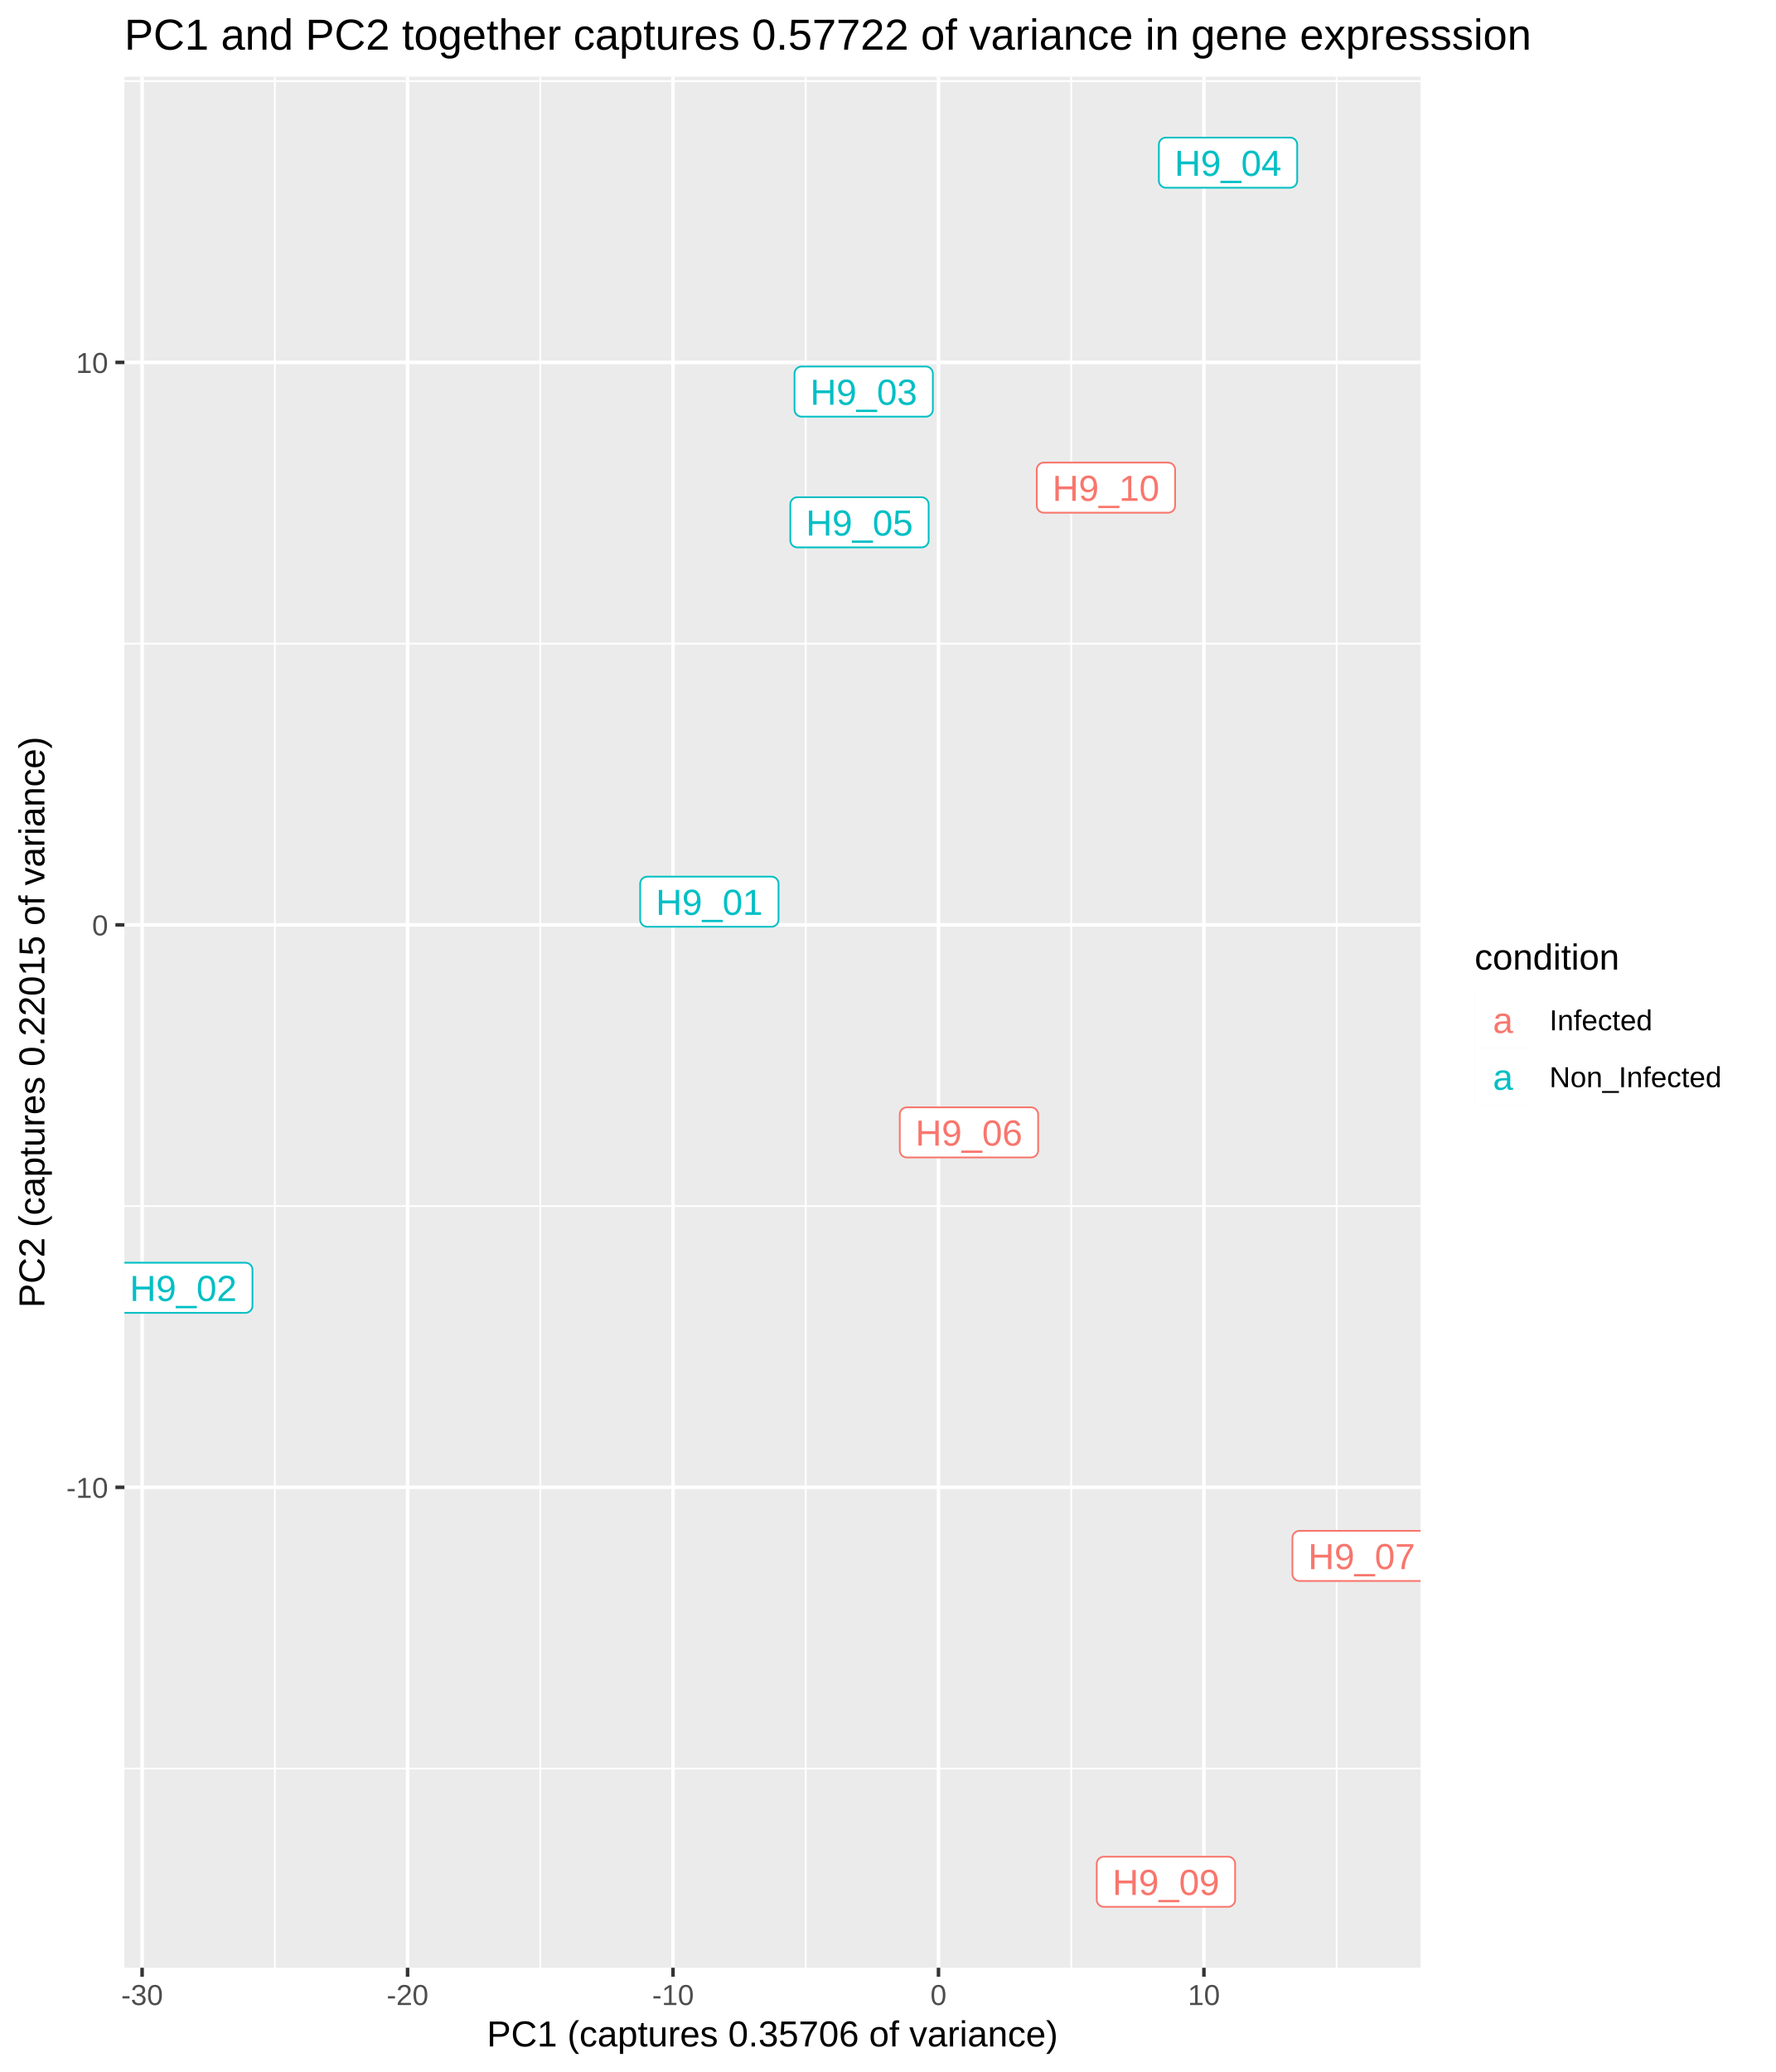
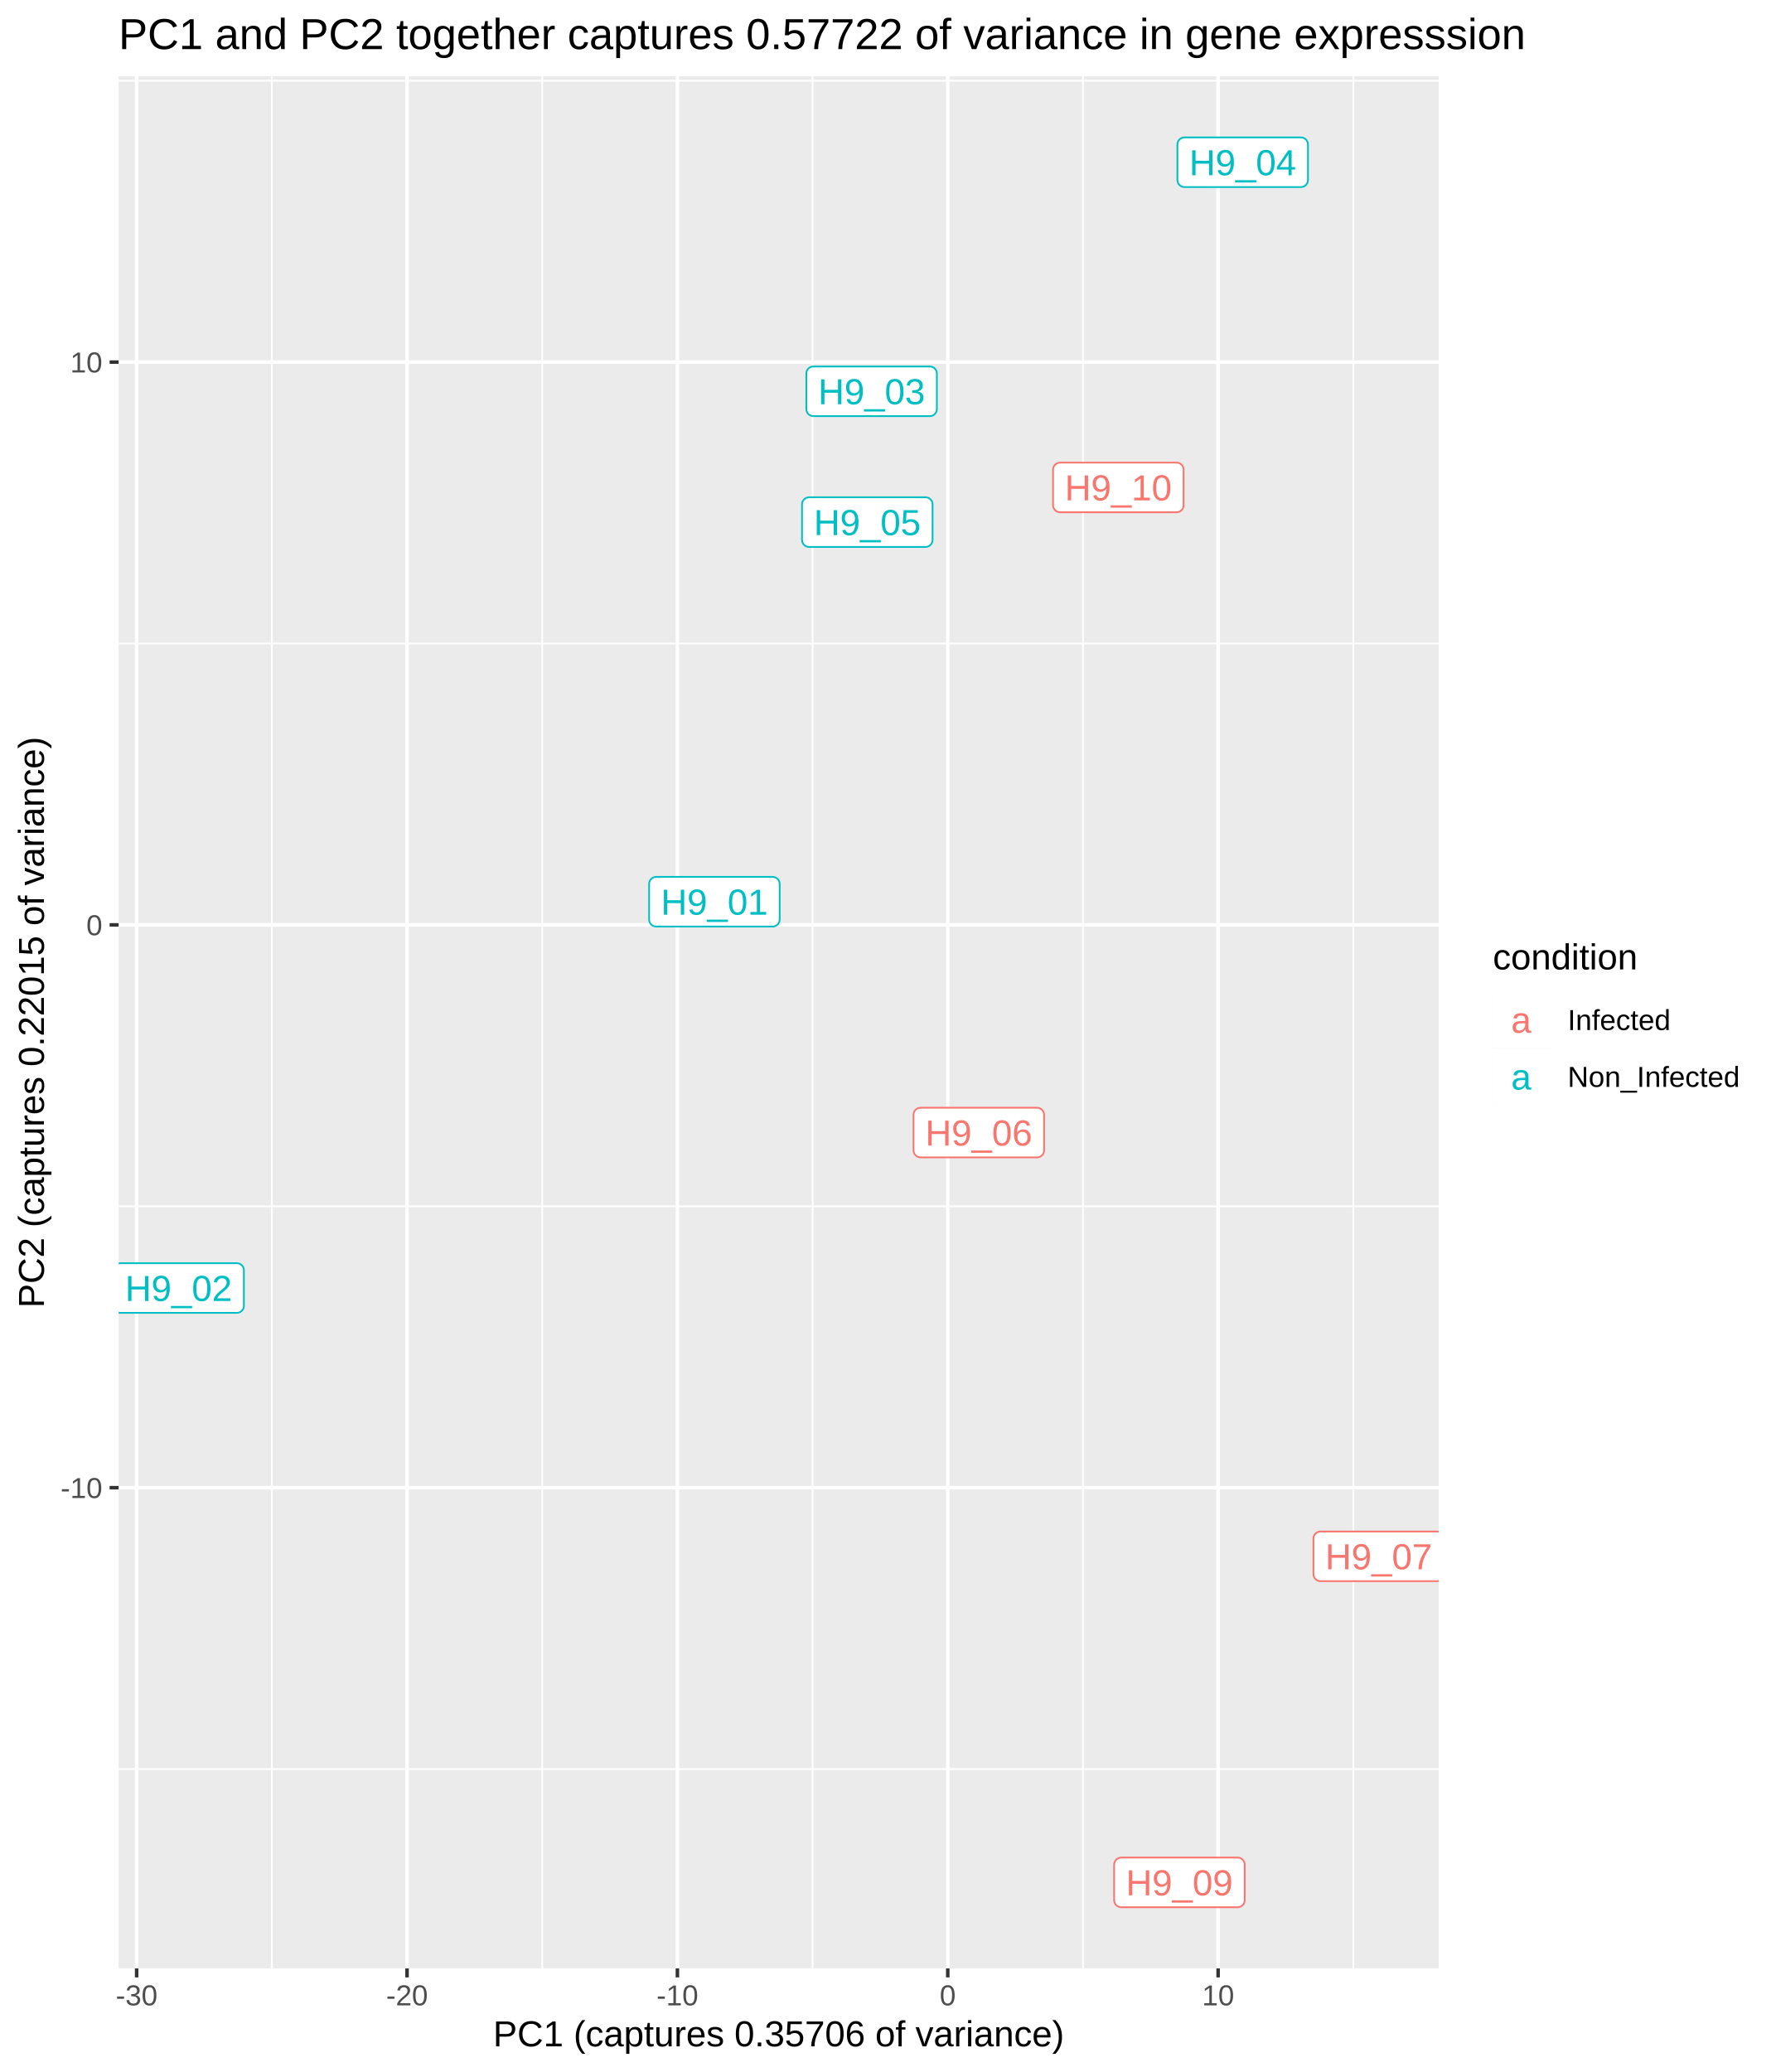
<svg xmlns="http://www.w3.org/2000/svg" class="svglite" width="540.00pt" height="630.00pt" viewBox="0 0 540.00 630.00">
  <defs>
    <style type="text/css">
    .svglite line, .svglite polyline, .svglite polygon, .svglite path, .svglite rect, .svglite circle {
      fill: none;
      stroke: #000000;
      stroke-linecap: round;
      stroke-linejoin: round;
      stroke-miterlimit: 10.00;
    }
    .svglite text {
      white-space: pre;
    }
  </style>
  </defs>
  <rect width="100%" height="100%" style="stroke: none; fill: #FFFFFF;" />
  <defs>
    <clipPath id="cpMC4wMHw1NDAuMDB8MC4wMHw2MzAuMDA=">
      <rect x="0.00" y="0.00" width="540.00" height="630.00" />
    </clipPath>
  </defs>
  <g clip-path="url(#cpMC4wMHw1NDAuMDB8MC4wMHw2MzAuMDA=)">
-     <rect x="0.00" y="0.00" width="540.00" height="630.00" style="stroke-width: 1.07; stroke: #FFFFFF; fill: #FFFFFF;" />
+     <rect x="0" y="0.00" width="540.00" height="630.00" style="stroke-width: 1.07; stroke: #FFFFFF; fill: #FFFFFF;" />
  </g>
  <defs>
-     <clipPath id="cpMzcuODN8NDMxLjk0fDIzLjMyfDU5OC4yOQ==">
-       <rect x="37.83" y="23.32" width="394.12" height="574.97" />
+     <clipPath id="cpMzYuMDd8NDM3LjQ4fDIzLjE4fDU5OC41MA==">
+       <rect x="36.07" y="23.18" width="401.41" height="575.33" />
    </clipPath>
  </defs>
-   <g clip-path="url(#cpMzcuODN8NDMxLjk0fDIzLjMyfDU5OC4yOQ==)">
-     <rect x="37.83" y="23.32" width="394.12" height="574.97" style="stroke-width: 1.07; stroke: none; fill: #EBEBEB;" />
-     <polyline points="37.83,537.73 431.94,537.73 " style="stroke-width: 0.53; stroke: #FFFFFF; stroke-linecap: butt;" />
-     <polyline points="37.83,366.72 431.94,366.72 " style="stroke-width: 0.53; stroke: #FFFFFF; stroke-linecap: butt;" />
-     <polyline points="37.83,195.70 431.94,195.70 " style="stroke-width: 0.53; stroke: #FFFFFF; stroke-linecap: butt;" />
-     <polyline points="37.83,24.68 431.94,24.68 " style="stroke-width: 0.53; stroke: #FFFFFF; stroke-linecap: butt;" />
-     <polyline points="83.57,598.29 83.57,23.32 " style="stroke-width: 0.53; stroke: #FFFFFF; stroke-linecap: butt;" />
-     <polyline points="164.29,598.29 164.29,23.32 " style="stroke-width: 0.53; stroke: #FFFFFF; stroke-linecap: butt;" />
-     <polyline points="245.01,598.29 245.01,23.32 " style="stroke-width: 0.53; stroke: #FFFFFF; stroke-linecap: butt;" />
-     <polyline points="325.72,598.29 325.72,23.32 " style="stroke-width: 0.53; stroke: #FFFFFF; stroke-linecap: butt;" />
-     <polyline points="406.44,598.29 406.44,23.32 " style="stroke-width: 0.53; stroke: #FFFFFF; stroke-linecap: butt;" />
-     <polyline points="37.83,452.22 431.94,452.22 " style="stroke-width: 1.07; stroke: #FFFFFF; stroke-linecap: butt;" />
-     <polyline points="37.83,281.21 431.94,281.21 " style="stroke-width: 1.07; stroke: #FFFFFF; stroke-linecap: butt;" />
-     <polyline points="37.83,110.19 431.94,110.19 " style="stroke-width: 1.07; stroke: #FFFFFF; stroke-linecap: butt;" />
-     <polyline points="43.21,598.29 43.21,23.32 " style="stroke-width: 1.07; stroke: #FFFFFF; stroke-linecap: butt;" />
-     <polyline points="123.93,598.29 123.93,23.32 " style="stroke-width: 1.07; stroke: #FFFFFF; stroke-linecap: butt;" />
-     <polyline points="204.65,598.29 204.65,23.32 " style="stroke-width: 1.07; stroke: #FFFFFF; stroke-linecap: butt;" />
-     <polyline points="285.37,598.29 285.37,23.32 " style="stroke-width: 1.07; stroke: #FFFFFF; stroke-linecap: butt;" />
-     <polyline points="366.08,598.29 366.08,23.32 " style="stroke-width: 1.07; stroke: #FFFFFF; stroke-linecap: butt;" />
-     <polygon points="196.82,281.78 234.57,281.78 234.48,281.78 234.83,281.77 235.17,281.70 235.49,281.58 235.79,281.40 236.06,281.18 236.29,280.92 236.48,280.63 236.62,280.31 236.70,279.97 236.73,279.62 236.73,279.62 236.73,268.70 236.73,268.70 236.70,268.36 236.62,268.02 236.48,267.70 236.29,267.40 236.06,267.14 235.79,266.92 235.49,266.75 235.17,266.63 234.83,266.56 234.57,266.54 196.82,266.54 197.08,266.56 196.73,266.54 196.39,266.59 196.05,266.68 195.74,266.83 195.45,267.03 195.20,267.27 194.99,267.55 194.83,267.86 194.72,268.19 194.66,268.53 194.66,268.70 194.66,279.62 194.66,279.45 194.66,279.80 194.72,280.14 194.83,280.47 194.99,280.78 195.20,281.06 195.45,281.30 195.74,281.50 196.05,281.64 196.39,281.74 196.73,281.78 " style="stroke-width: 0.53; stroke: #00BFC4; fill: #FFFFFF;" />
-     <text x="215.69" y="278.18" text-anchor="middle" style="font-size: 11.04px;fill: #00BFC4; font-family: &quot;Liberation Sans&quot;;" textLength="34.87px" lengthAdjust="spacingAndGlyphs">H9_01</text>
-     <polygon points="36.86,399.17 74.61,399.17 74.53,399.17 74.87,399.16 75.22,399.09 75.54,398.96 75.84,398.79 76.11,398.57 76.34,398.31 76.53,398.02 76.66,397.70 76.75,397.36 76.77,397.01 76.77,397.01 76.77,386.09 76.77,386.09 76.75,385.74 76.66,385.41 76.53,385.09 76.34,384.79 76.11,384.53 75.84,384.31 75.54,384.14 75.22,384.02 74.87,383.95 74.61,383.93 36.86,383.93 37.12,383.95 36.78,383.93 36.43,383.97 36.10,384.07 35.78,384.22 35.50,384.42 35.25,384.66 35.04,384.94 34.88,385.24 34.77,385.57 34.71,385.92 34.70,386.09 34.70,397.01 34.71,396.84 34.71,397.19 34.77,397.53 34.88,397.86 35.04,398.17 35.25,398.45 35.50,398.69 35.78,398.88 36.10,399.03 36.43,399.13 36.78,399.17 " style="stroke-width: 0.53; stroke: #00BFC4; fill: #FFFFFF;" />
-     <text x="55.74" y="395.57" text-anchor="middle" style="font-size: 11.04px;fill: #00BFC4; font-family: &quot;Liberation Sans&quot;;" textLength="34.87px" lengthAdjust="spacingAndGlyphs">H9_02</text>
-     <polygon points="243.75,126.68 281.50,126.68 281.41,126.68 281.76,126.67 282.10,126.60 282.43,126.47 282.73,126.30 283.00,126.08 283.23,125.82 283.41,125.53 283.55,125.21 283.63,124.87 283.66,124.52 283.66,124.52 283.66,113.60 283.66,113.60 283.63,113.25 283.55,112.92 283.41,112.60 283.23,112.30 283.00,112.04 282.73,111.82 282.43,111.65 282.10,111.52 281.76,111.46 281.50,111.44 243.75,111.44 244.01,111.46 243.66,111.44 243.32,111.48 242.99,111.58 242.67,111.73 242.38,111.93 242.13,112.17 241.93,112.44 241.76,112.75 241.65,113.08 241.60,113.43 241.59,113.60 241.59,124.52 241.60,124.35 241.60,124.70 241.65,125.04 241.76,125.37 241.93,125.68 242.13,125.95 242.38,126.19 242.67,126.39 242.99,126.54 243.32,126.64 243.66,126.68 " style="stroke-width: 0.53; stroke: #00BFC4; fill: #FFFFFF;" />
-     <text x="262.63" y="123.08" text-anchor="middle" style="font-size: 11.04px;fill: #00BFC4; font-family: &quot;Liberation Sans&quot;;" textLength="34.87px" lengthAdjust="spacingAndGlyphs">H9_03</text>
-     <polygon points="354.54,57.08 392.29,57.08 392.20,57.08 392.55,57.06 392.89,56.99 393.22,56.87 393.52,56.70 393.79,56.48 394.02,56.22 394.20,55.92 394.34,55.60 394.42,55.26 394.45,54.92 394.45,54.92 394.45,44.00 394.45,44.00 394.42,43.65 394.34,43.31 394.20,42.99 394.02,42.70 393.79,42.44 393.52,42.22 393.22,42.04 392.89,41.92 392.55,41.85 392.29,41.84 354.54,41.84 354.80,41.85 354.45,41.84 354.11,41.88 353.77,41.98 353.46,42.12 353.17,42.32 352.92,42.56 352.71,42.84 352.55,43.15 352.44,43.48 352.39,43.82 352.38,44.00 352.38,54.92 352.39,54.74 352.39,55.09 352.44,55.43 352.55,55.76 352.71,56.07 352.92,56.35 353.17,56.59 353.46,56.79 353.77,56.94 354.11,57.03 354.45,57.08 " style="stroke-width: 0.53; stroke: #00BFC4; fill: #FFFFFF;" />
-     <text x="373.41" y="53.48" text-anchor="middle" style="font-size: 11.04px;fill: #00BFC4; font-family: &quot;Liberation Sans&quot;;" textLength="34.87px" lengthAdjust="spacingAndGlyphs">H9_04</text>
-     <polygon points="242.47,166.44 280.22,166.44 280.13,166.43 280.48,166.42 280.82,166.35 281.14,166.23 281.44,166.05 281.71,165.83 281.94,165.57 282.13,165.28 282.27,164.96 282.35,164.62 282.38,164.28 282.38,164.28 282.38,153.35 282.38,153.35 282.35,153.01 282.27,152.67 282.13,152.35 281.94,152.06 281.71,151.80 281.44,151.58 281.14,151.40 280.82,151.28 280.48,151.21 280.22,151.19 242.47,151.19 242.73,151.21 242.38,151.19 242.04,151.24 241.70,151.33 241.39,151.48 241.10,151.68 240.85,151.92 240.64,152.20 240.48,152.51 240.37,152.84 240.32,153.18 240.31,153.35 240.31,164.28 240.32,164.10 240.32,164.45 240.37,164.79 240.48,165.12 240.64,165.43 240.85,165.71 241.10,165.95 241.39,166.15 241.70,166.30 242.04,166.39 242.38,166.43 " style="stroke-width: 0.53; stroke: #00BFC4; fill: #FFFFFF;" />
-     <text x="261.34" y="162.84" text-anchor="middle" style="font-size: 11.04px;fill: #00BFC4; font-family: &quot;Liberation Sans&quot;;" textLength="34.87px" lengthAdjust="spacingAndGlyphs">H9_05</text>
-     <polygon points="275.76,351.93 313.51,351.93 313.42,351.93 313.77,351.92 314.11,351.85 314.43,351.72 314.73,351.55 315.00,351.33 315.23,351.07 315.42,350.77 315.56,350.46 315.64,350.12 315.67,349.77 315.67,349.77 315.67,338.85 315.67,338.85 315.64,338.50 315.56,338.16 315.42,337.84 315.23,337.55 315.00,337.29 314.73,337.07 314.43,336.90 314.11,336.77 313.77,336.70 313.51,336.69 275.76,336.69 276.02,336.70 275.67,336.69 275.33,336.73 274.99,336.83 274.68,336.98 274.39,337.18 274.14,337.42 273.93,337.69 273.77,338.00 273.66,338.33 273.61,338.67 273.60,338.85 273.60,349.77 273.61,349.60 273.61,349.94 273.66,350.29 273.77,350.62 273.93,350.93 274.14,351.20 274.39,351.44 274.68,351.64 274.99,351.79 275.33,351.89 275.67,351.93 " style="stroke-width: 0.53; stroke: #F8766D; fill: #FFFFFF;" />
-     <text x="294.63" y="348.33" text-anchor="middle" style="font-size: 11.04px;fill: #F8766D; font-family: &quot;Liberation Sans&quot;;" textLength="34.87px" lengthAdjust="spacingAndGlyphs">H9_06</text>
-     <polygon points="395.15,480.70 432.90,480.70 432.81,480.70 433.16,480.68 433.50,480.61 433.83,480.49 434.13,480.32 434.40,480.10 434.63,479.84 434.81,479.54 434.95,479.22 435.03,478.88 435.06,478.54 435.06,478.54 435.06,467.62 435.06,467.62 435.03,467.27 434.95,466.93 434.81,466.61 434.63,466.32 434.40,466.06 434.13,465.84 433.83,465.66 433.50,465.54 433.16,465.47 432.90,465.46 395.15,465.46 395.41,465.47 395.06,465.46 394.72,465.50 394.39,465.60 394.07,465.75 393.79,465.94 393.53,466.18 393.33,466.46 393.16,466.77 393.05,467.10 393.00,467.44 392.99,467.62 392.99,478.54 393.00,478.36 393.00,478.71 393.05,479.06 393.16,479.38 393.33,479.69 393.53,479.97 393.79,480.21 394.07,480.41 394.39,480.56 394.72,480.65 395.06,480.70 " style="stroke-width: 0.53; stroke: #F8766D; fill: #FFFFFF;" />
-     <text x="414.03" y="477.10" text-anchor="middle" style="font-size: 11.04px;fill: #F8766D; font-family: &quot;Liberation Sans&quot;;" textLength="34.87px" lengthAdjust="spacingAndGlyphs">H9_07</text>
-     <polygon points="335.65,579.78 373.40,579.78 373.32,579.78 373.66,579.77 374.01,579.70 374.33,579.57 374.63,579.40 374.90,579.18 375.13,578.92 375.32,578.62 375.45,578.30 375.54,577.97 375.56,577.62 375.56,577.62 375.56,566.70 375.56,566.70 375.54,566.35 375.45,566.01 375.32,565.69 375.13,565.40 374.90,565.14 374.63,564.92 374.33,564.75 374.01,564.62 373.66,564.55 373.40,564.54 335.65,564.54 335.92,564.55 335.57,564.54 335.22,564.58 334.89,564.68 334.57,564.83 334.29,565.03 334.04,565.27 333.83,565.54 333.67,565.85 333.56,566.18 333.50,566.52 333.49,566.70 333.49,577.62 333.50,577.45 333.50,577.79 333.56,578.14 333.67,578.47 333.83,578.78 334.04,579.05 334.29,579.29 334.57,579.49 334.89,579.64 335.22,579.74 335.57,579.78 " style="stroke-width: 0.53; stroke: #F8766D; fill: #FFFFFF;" />
-     <text x="354.53" y="576.18" text-anchor="middle" style="font-size: 11.04px;fill: #F8766D; font-family: &quot;Liberation Sans&quot;;" textLength="34.87px" lengthAdjust="spacingAndGlyphs">H9_09</text>
-     <polygon points="317.41,155.89 355.16,155.89 355.07,155.89 355.42,155.88 355.76,155.81 356.09,155.68 356.39,155.51 356.66,155.29 356.89,155.03 357.07,154.74 357.21,154.42 357.29,154.08 357.32,153.73 357.32,153.73 357.32,142.81 357.32,142.81 357.29,142.46 357.21,142.13 357.07,141.81 356.89,141.51 356.66,141.25 356.39,141.03 356.09,140.86 355.76,140.74 355.42,140.67 355.16,140.65 317.41,140.65 317.67,140.67 317.32,140.65 316.98,140.69 316.64,140.79 316.33,140.94 316.04,141.14 315.79,141.38 315.58,141.66 315.42,141.96 315.31,142.29 315.26,142.64 315.25,142.81 315.25,153.73 315.26,153.56 315.26,153.91 315.31,154.25 315.42,154.58 315.58,154.89 315.79,155.17 316.04,155.41 316.33,155.60 316.64,155.75 316.98,155.85 317.32,155.89 " style="stroke-width: 0.53; stroke: #F8766D; fill: #FFFFFF;" />
-     <text x="336.28" y="152.29" text-anchor="middle" style="font-size: 11.04px;fill: #F8766D; font-family: &quot;Liberation Sans&quot;;" textLength="34.87px" lengthAdjust="spacingAndGlyphs">H9_10</text>
+   <g clip-path="url(#cpMzYuMDd8NDM3LjQ4fDIzLjE4fDU5OC41MA==)">
+     <rect x="36.07" y="23.18" width="401.41" height="575.33" style="stroke-width: 1.07; stroke: none; fill: #EBEBEB;" />
+     <polyline points="36.07,537.90 437.48,537.90 " style="stroke-width: 0.53; stroke: #FFFFFF; stroke-linecap: butt;" />
+     <polyline points="36.07,366.78 437.48,366.78 " style="stroke-width: 0.53; stroke: #FFFFFF; stroke-linecap: butt;" />
+     <polyline points="36.07,195.66 437.48,195.66 " style="stroke-width: 0.53; stroke: #FFFFFF; stroke-linecap: butt;" />
+     <polyline points="36.07,24.54 437.48,24.54 " style="stroke-width: 0.53; stroke: #FFFFFF; stroke-linecap: butt;" />
+     <polyline points="82.66,598.50 82.66,23.18 " style="stroke-width: 0.53; stroke: #FFFFFF; stroke-linecap: butt;" />
+     <polyline points="164.87,598.50 164.87,23.18 " style="stroke-width: 0.53; stroke: #FFFFFF; stroke-linecap: butt;" />
+     <polyline points="247.08,598.50 247.08,23.18 " style="stroke-width: 0.53; stroke: #FFFFFF; stroke-linecap: butt;" />
+     <polyline points="329.30,598.50 329.30,23.18 " style="stroke-width: 0.53; stroke: #FFFFFF; stroke-linecap: butt;" />
+     <polyline points="411.51,598.50 411.51,23.18 " style="stroke-width: 0.53; stroke: #FFFFFF; stroke-linecap: butt;" />
+     <polyline points="36.07,452.34 437.48,452.34 " style="stroke-width: 1.07; stroke: #FFFFFF; stroke-linecap: butt;" />
+     <polyline points="36.07,281.22 437.48,281.22 " style="stroke-width: 1.07; stroke: #FFFFFF; stroke-linecap: butt;" />
+     <polyline points="36.07,110.10 437.48,110.10 " style="stroke-width: 1.07; stroke: #FFFFFF; stroke-linecap: butt;" />
+     <polyline points="41.55,598.50 41.55,23.18 " style="stroke-width: 1.07; stroke: #FFFFFF; stroke-linecap: butt;" />
+     <polyline points="123.77,598.50 123.77,23.18 " style="stroke-width: 1.07; stroke: #FFFFFF; stroke-linecap: butt;" />
+     <polyline points="205.98,598.50 205.98,23.18 " style="stroke-width: 1.07; stroke: #FFFFFF; stroke-linecap: butt;" />
+     <polyline points="288.19,598.50 288.19,23.18 " style="stroke-width: 1.07; stroke: #FFFFFF; stroke-linecap: butt;" />
+     <polyline points="370.40,598.50 370.40,23.18 " style="stroke-width: 1.07; stroke: #FFFFFF; stroke-linecap: butt;" />
+     <polygon points="199.54,281.72 234.92,281.72 234.83,281.72 235.18,281.71 235.52,281.64 235.84,281.51 236.15,281.34 236.41,281.12 236.64,280.86 236.83,280.57 236.97,280.25 237.05,279.91 237.08,279.56 237.08,279.56 237.08,268.78 237.08,268.78 237.05,268.44 236.97,268.10 236.83,267.78 236.64,267.49 236.41,267.23 236.15,267.01 235.84,266.83 235.52,266.71 235.18,266.64 234.92,266.62 199.54,266.62 199.80,266.64 199.45,266.63 199.11,266.67 198.77,266.76 198.46,266.91 198.17,267.11 197.92,267.35 197.71,267.63 197.55,267.94 197.44,268.27 197.38,268.61 197.38,268.78 197.38,279.56 197.38,279.39 197.38,279.74 197.44,280.08 197.55,280.41 197.71,280.72 197.92,281.00 198.17,281.24 198.46,281.43 198.77,281.58 199.11,281.68 199.45,281.72 " style="stroke-width: 0.53; stroke: #00BFC4; fill: #FFFFFF;" />
+     <text x="217.23" y="278.12" text-anchor="middle" style="font-size: 11.04px;fill: #00BFC4; font-family: &quot;Arial&quot;;" textLength="32.50px" lengthAdjust="spacingAndGlyphs">H9_01</text>
+     <polygon points="36.62,399.18 72.00,399.18 71.92,399.18 72.26,399.17 72.61,399.10 72.93,398.97 73.23,398.80 73.50,398.58 73.73,398.32 73.92,398.03 74.05,397.71 74.14,397.37 74.16,397.02 74.16,397.02 74.16,386.24 74.16,386.24 74.14,385.90 74.05,385.56 73.92,385.24 73.73,384.95 73.50,384.69 73.23,384.47 72.93,384.29 72.61,384.17 72.26,384.10 72.00,384.08 36.62,384.08 36.88,384.10 36.54,384.09 36.19,384.13 35.86,384.23 35.54,384.37 35.26,384.57 35.01,384.81 34.80,385.09 34.64,385.40 34.53,385.73 34.47,386.07 34.46,386.24 34.46,397.02 34.47,396.85 34.47,397.20 34.53,397.54 34.64,397.87 34.80,398.18 35.01,398.46 35.26,398.70 35.54,398.89 35.86,399.04 36.19,399.14 36.54,399.18 " style="stroke-width: 0.53; stroke: #00BFC4; fill: #FFFFFF;" />
+     <text x="54.31" y="395.58" text-anchor="middle" style="font-size: 11.04px;fill: #00BFC4; font-family: &quot;Arial&quot;;" textLength="32.50px" lengthAdjust="spacingAndGlyphs">H9_02</text>
+     <polygon points="247.34,126.52 282.72,126.52 282.63,126.52 282.98,126.51 283.32,126.44 283.65,126.32 283.95,126.14 284.22,125.92 284.45,125.66 284.63,125.37 284.77,125.05 284.85,124.71 284.88,124.36 284.88,124.36 284.88,113.59 284.88,113.59 284.85,113.24 284.77,112.90 284.63,112.58 284.45,112.29 284.22,112.03 283.95,111.81 283.65,111.63 283.32,111.51 282.98,111.44 282.72,111.43 247.34,111.43 247.60,111.44 247.25,111.43 246.91,111.47 246.57,111.57 246.26,111.72 245.97,111.91 245.72,112.15 245.51,112.43 245.35,112.74 245.24,113.07 245.19,113.41 245.18,113.59 245.18,124.36 245.19,124.19 245.19,124.54 245.24,124.88 245.35,125.21 245.51,125.52 245.72,125.80 245.97,126.04 246.26,126.24 246.57,126.38 246.91,126.48 247.25,126.52 " style="stroke-width: 0.53; stroke: #00BFC4; fill: #FFFFFF;" />
+     <text x="265.03" y="122.92" text-anchor="middle" style="font-size: 11.04px;fill: #00BFC4; font-family: &quot;Arial&quot;;" textLength="32.50px" lengthAdjust="spacingAndGlyphs">H9_03</text>
+     <polygon points="360.18,56.88 395.56,56.88 395.47,56.88 395.82,56.86 396.16,56.79 396.48,56.67 396.79,56.50 397.06,56.28 397.29,56.02 397.47,55.72 397.61,55.40 397.69,55.06 397.72,54.72 397.72,54.72 397.72,43.94 397.72,43.94 397.69,43.59 397.61,43.26 397.47,42.94 397.29,42.64 397.06,42.38 396.79,42.16 396.48,41.99 396.16,41.86 395.82,41.80 395.56,41.78 360.18,41.78 360.44,41.80 360.09,41.78 359.75,41.82 359.41,41.92 359.10,42.07 358.81,42.27 358.56,42.51 358.35,42.78 358.19,43.09 358.08,43.42 358.03,43.77 358.02,43.94 358.02,54.72 358.03,54.54 358.03,54.89 358.08,55.23 358.19,55.56 358.35,55.87 358.56,56.15 358.81,56.39 359.10,56.59 359.41,56.74 359.75,56.83 360.09,56.88 " style="stroke-width: 0.53; stroke: #00BFC4; fill: #FFFFFF;" />
+     <text x="377.87" y="53.28" text-anchor="middle" style="font-size: 11.04px;fill: #00BFC4; font-family: &quot;Arial&quot;;" textLength="32.50px" lengthAdjust="spacingAndGlyphs">H9_04</text>
+     <polygon points="246.03,166.30 281.41,166.30 281.33,166.30 281.67,166.29 282.01,166.22 282.34,166.09 282.64,165.92 282.91,165.70 283.14,165.44 283.33,165.15 283.46,164.83 283.54,164.49 283.57,164.14 283.57,164.14 283.57,153.36 283.57,153.36 283.54,153.02 283.46,152.68 283.33,152.36 283.14,152.07 282.91,151.81 282.64,151.59 282.34,151.41 282.01,151.29 281.67,151.22 281.41,151.20 246.03,151.20 246.29,151.22 245.95,151.21 245.60,151.25 245.27,151.34 244.95,151.49 244.67,151.69 244.42,151.93 244.21,152.21 244.04,152.52 243.93,152.85 243.88,153.19 243.87,153.36 243.87,164.14 243.88,163.97 243.88,164.32 243.93,164.66 244.04,164.99 244.21,165.30 244.42,165.57 244.67,165.82 244.95,166.01 245.27,166.16 245.60,166.26 245.95,166.30 " style="stroke-width: 0.53; stroke: #00BFC4; fill: #FFFFFF;" />
+     <text x="263.72" y="162.70" text-anchor="middle" style="font-size: 11.04px;fill: #00BFC4; font-family: &quot;Arial&quot;;" textLength="32.50px" lengthAdjust="spacingAndGlyphs">H9_05</text>
+     <polygon points="279.94,351.91 315.32,351.91 315.23,351.91 315.58,351.90 315.92,351.83 316.25,351.70 316.55,351.53 316.82,351.31 317.05,351.05 317.23,350.76 317.37,350.44 317.45,350.10 317.48,349.75 317.48,349.75 317.48,338.97 317.48,338.97 317.45,338.63 317.37,338.29 317.23,337.97 317.05,337.68 316.82,337.42 316.55,337.20 316.25,337.02 315.92,336.90 315.58,336.83 315.32,336.81 279.94,336.81 280.20,336.83 279.85,336.82 279.51,336.86 279.17,336.95 278.86,337.10 278.57,337.30 278.32,337.54 278.11,337.82 277.95,338.13 277.84,338.46 277.79,338.80 277.78,338.97 277.78,349.75 277.79,349.58 277.79,349.93 277.84,350.27 277.95,350.60 278.11,350.91 278.32,351.18 278.57,351.43 278.86,351.62 279.17,351.77 279.51,351.87 279.85,351.91 " style="stroke-width: 0.53; stroke: #F8766D; fill: #FFFFFF;" />
+     <text x="297.63" y="348.31" text-anchor="middle" style="font-size: 11.04px;fill: #F8766D; font-family: &quot;Arial&quot;;" textLength="32.50px" lengthAdjust="spacingAndGlyphs">H9_06</text>
+     <polygon points="401.54,480.76 436.92,480.76 436.84,480.76 437.18,480.74 437.52,480.67 437.85,480.55 438.15,480.38 438.42,480.16 438.65,479.90 438.83,479.60 438.97,479.28 439.05,478.94 439.08,478.60 439.08,478.60 439.08,467.82 439.08,467.82 439.05,467.47 438.97,467.14 438.83,466.82 438.65,466.52 438.42,466.26 438.15,466.04 437.85,465.87 437.52,465.75 437.18,465.68 436.92,465.66 401.54,465.66 401.80,465.68 401.45,465.66 401.11,465.70 400.78,465.80 400.46,465.95 400.18,466.15 399.92,466.39 399.72,466.67 399.55,466.97 399.44,467.30 399.39,467.65 399.38,467.82 399.38,478.60 399.39,478.42 399.39,478.77 399.44,479.12 399.55,479.44 399.72,479.75 399.92,480.03 400.18,480.27 400.46,480.47 400.78,480.62 401.11,480.71 401.45,480.76 " style="stroke-width: 0.53; stroke: #F8766D; fill: #FFFFFF;" />
+     <text x="419.23" y="477.16" text-anchor="middle" style="font-size: 11.04px;fill: #F8766D; font-family: &quot;Arial&quot;;" textLength="32.50px" lengthAdjust="spacingAndGlyphs">H9_07</text>
+     <polygon points="340.94,579.90 376.32,579.90 376.24,579.90 376.58,579.89 376.93,579.82 377.25,579.69 377.55,579.52 377.82,579.30 378.05,579.04 378.24,578.75 378.37,578.43 378.46,578.09 378.48,577.74 378.48,577.74 378.48,566.96 378.48,566.96 378.46,566.62 378.37,566.28 378.24,565.96 378.05,565.67 377.82,565.41 377.55,565.19 377.25,565.01 376.93,564.89 376.58,564.82 376.32,564.80 340.94,564.80 341.20,564.82 340.86,564.81 340.51,564.85 340.18,564.94 339.86,565.09 339.58,565.29 339.33,565.53 339.12,565.81 338.96,566.12 338.85,566.45 338.79,566.79 338.78,566.96 338.78,577.74 338.79,577.57 338.79,577.92 338.85,578.26 338.96,578.59 339.12,578.90 339.33,579.17 339.58,579.41 339.86,579.61 340.18,579.76 340.51,579.86 340.86,579.90 " style="stroke-width: 0.53; stroke: #F8766D; fill: #FFFFFF;" />
+     <text x="358.63" y="576.30" text-anchor="middle" style="font-size: 11.04px;fill: #F8766D; font-family: &quot;Arial&quot;;" textLength="32.50px" lengthAdjust="spacingAndGlyphs">H9_09</text>
+     <polygon points="322.36,155.75 357.74,155.75 357.65,155.75 358.00,155.74 358.34,155.67 358.67,155.55 358.97,155.37 359.24,155.15 359.47,154.89 359.65,154.60 359.79,154.28 359.87,153.94 359.90,153.59 359.90,153.59 359.90,142.82 359.90,142.82 359.87,142.47 359.79,142.13 359.65,141.81 359.47,141.52 359.24,141.26 358.97,141.04 358.67,140.86 358.34,140.74 358.00,140.67 357.74,140.66 322.36,140.66 322.62,140.67 322.27,140.66 321.93,140.70 321.60,140.80 321.28,140.94 321.00,141.14 320.74,141.38 320.54,141.66 320.37,141.97 320.26,142.30 320.21,142.64 320.20,142.82 320.20,153.59 320.21,153.42 320.21,153.77 320.26,154.11 320.37,154.44 320.54,154.75 320.74,155.03 321.00,155.27 321.28,155.46 321.60,155.61 321.93,155.71 322.27,155.75 " style="stroke-width: 0.53; stroke: #F8766D; fill: #FFFFFF;" />
+     <text x="340.05" y="152.15" text-anchor="middle" style="font-size: 11.04px;fill: #F8766D; font-family: &quot;Arial&quot;;" textLength="32.50px" lengthAdjust="spacingAndGlyphs">H9_10</text>
  </g>
  <g clip-path="url(#cpMC4wMHw1NDAuMDB8MC4wMHw2MzAuMDA=)">
-     <text x="32.89" y="455.43" text-anchor="end" style="font-size: 8.80px;fill: #4D4D4D; font-family: &quot;Liberation Sans&quot;;" textLength="14.36px" lengthAdjust="spacingAndGlyphs">-10</text>
-     <text x="32.89" y="284.41" text-anchor="end" style="font-size: 8.80px;fill: #4D4D4D; font-family: &quot;Liberation Sans&quot;;" textLength="5.59px" lengthAdjust="spacingAndGlyphs">0</text>
-     <text x="32.89" y="113.40" text-anchor="end" style="font-size: 8.80px;fill: #4D4D4D; font-family: &quot;Liberation Sans&quot;;" textLength="11.19px" lengthAdjust="spacingAndGlyphs">10</text>
-     <polyline points="35.09,452.22 37.83,452.22 " style="stroke-width: 1.07; stroke: #333333; stroke-linecap: butt;" />
-     <polyline points="35.09,281.21 37.83,281.21 " style="stroke-width: 1.07; stroke: #333333; stroke-linecap: butt;" />
-     <polyline points="35.09,110.19 37.83,110.19 " style="stroke-width: 1.07; stroke: #333333; stroke-linecap: butt;" />
-     <polyline points="43.21,601.03 43.21,598.29 " style="stroke-width: 1.07; stroke: #333333; stroke-linecap: butt;" />
-     <polyline points="123.93,601.03 123.93,598.29 " style="stroke-width: 1.07; stroke: #333333; stroke-linecap: butt;" />
-     <polyline points="204.65,601.03 204.65,598.29 " style="stroke-width: 1.07; stroke: #333333; stroke-linecap: butt;" />
-     <polyline points="285.37,601.03 285.37,598.29 " style="stroke-width: 1.07; stroke: #333333; stroke-linecap: butt;" />
-     <polyline points="366.08,601.03 366.08,598.29 " style="stroke-width: 1.07; stroke: #333333; stroke-linecap: butt;" />
-     <text x="43.21" y="609.64" text-anchor="middle" style="font-size: 8.80px;fill: #4D4D4D; font-family: &quot;Liberation Sans&quot;;" textLength="14.36px" lengthAdjust="spacingAndGlyphs">-30</text>
-     <text x="123.93" y="609.64" text-anchor="middle" style="font-size: 8.80px;fill: #4D4D4D; font-family: &quot;Liberation Sans&quot;;" textLength="14.36px" lengthAdjust="spacingAndGlyphs">-20</text>
-     <text x="204.65" y="609.64" text-anchor="middle" style="font-size: 8.80px;fill: #4D4D4D; font-family: &quot;Liberation Sans&quot;;" textLength="14.36px" lengthAdjust="spacingAndGlyphs">-10</text>
-     <text x="285.37" y="609.64" text-anchor="middle" style="font-size: 8.80px;fill: #4D4D4D; font-family: &quot;Liberation Sans&quot;;" textLength="5.59px" lengthAdjust="spacingAndGlyphs">0</text>
-     <text x="366.08" y="609.64" text-anchor="middle" style="font-size: 8.80px;fill: #4D4D4D; font-family: &quot;Liberation Sans&quot;;" textLength="11.19px" lengthAdjust="spacingAndGlyphs">10</text>
-     <text x="234.88" y="622.23" text-anchor="middle" style="font-size: 11.00px; font-family: &quot;Liberation Sans&quot;;" textLength="195.17px" lengthAdjust="spacingAndGlyphs">PC1 (captures 0.35706 of variance)</text>
-     <text transform="translate(13.50,310.81) rotate(-90)" text-anchor="middle" style="font-size: 11.00px; font-family: &quot;Liberation Sans&quot;;" textLength="195.17px" lengthAdjust="spacingAndGlyphs">PC2 (captures 0.22015 of variance)</text>
-     <rect x="442.90" y="280.15" width="91.62" height="61.31" style="stroke-width: 1.07; stroke: none; fill: #FFFFFF;" />
-     <text x="448.38" y="294.80" style="font-size: 11.00px; font-family: &quot;Liberation Sans&quot;;" textLength="50.87px" lengthAdjust="spacingAndGlyphs">condition</text>
-     <rect x="448.38" y="301.42" width="17.28" height="17.28" style="stroke-width: 1.07; stroke: none; fill: #F2F2F2;" />
-     <rect x="448.38" y="301.42" width="17.28" height="17.28" style="stroke-width: 0.75; stroke: none; fill: #FFFFFF;" />
-     <text x="457.02" y="314.08" text-anchor="middle" style="font-size: 11.04px;fill: #F8766D; font-family: &quot;Liberation Sans&quot;;" textLength="6.76px" lengthAdjust="spacingAndGlyphs">a</text>
-     <rect x="448.38" y="318.70" width="17.28" height="17.28" style="stroke-width: 1.07; stroke: none; fill: #F2F2F2;" />
-     <rect x="448.38" y="318.70" width="17.28" height="17.28" style="stroke-width: 0.75; stroke: none; fill: #FFFFFF;" />
-     <text x="457.02" y="331.36" text-anchor="middle" style="font-size: 11.04px;fill: #00BFC4; font-family: &quot;Liberation Sans&quot;;" textLength="6.76px" lengthAdjust="spacingAndGlyphs">a</text>
-     <text x="471.14" y="313.27" style="font-size: 8.80px; font-family: &quot;Liberation Sans&quot;;" textLength="35.96px" lengthAdjust="spacingAndGlyphs">Infected</text>
-     <text x="471.14" y="330.55" style="font-size: 8.80px; font-family: &quot;Liberation Sans&quot;;" textLength="57.90px" lengthAdjust="spacingAndGlyphs">Non_Infected</text>
-     <text x="37.83" y="15.10" style="font-size: 13.20px; font-family: &quot;Liberation Sans&quot;;" textLength="479.05px" lengthAdjust="spacingAndGlyphs">PC1 and PC2 together captures 0.57722 of variance in gene expresssion</text>
+     <text x="31.14" y="455.49" text-anchor="end" style="font-size: 8.80px;fill: #4D4D4D; font-family: &quot;Arial&quot;;" textLength="12.72px" lengthAdjust="spacingAndGlyphs">-10</text>
+     <text x="31.14" y="284.37" text-anchor="end" style="font-size: 8.80px;fill: #4D4D4D; font-family: &quot;Arial&quot;;" textLength="4.90px" lengthAdjust="spacingAndGlyphs">0</text>
+     <text x="31.14" y="113.25" text-anchor="end" style="font-size: 8.80px;fill: #4D4D4D; font-family: &quot;Arial&quot;;" textLength="9.79px" lengthAdjust="spacingAndGlyphs">10</text>
+     <polyline points="33.33,452.34 36.07,452.34 " style="stroke-width: 1.07; stroke: #333333; stroke-linecap: butt;" />
+     <polyline points="33.33,281.22 36.07,281.22 " style="stroke-width: 1.07; stroke: #333333; stroke-linecap: butt;" />
+     <polyline points="33.33,110.10 36.07,110.10 " style="stroke-width: 1.07; stroke: #333333; stroke-linecap: butt;" />
+     <polyline points="41.55,601.24 41.55,598.50 " style="stroke-width: 1.07; stroke: #333333; stroke-linecap: butt;" />
+     <polyline points="123.77,601.24 123.77,598.50 " style="stroke-width: 1.07; stroke: #333333; stroke-linecap: butt;" />
+     <polyline points="205.98,601.24 205.98,598.50 " style="stroke-width: 1.07; stroke: #333333; stroke-linecap: butt;" />
+     <polyline points="288.19,601.24 288.19,598.50 " style="stroke-width: 1.07; stroke: #333333; stroke-linecap: butt;" />
+     <polyline points="370.40,601.24 370.40,598.50 " style="stroke-width: 1.07; stroke: #333333; stroke-linecap: butt;" />
+     <text x="41.55" y="609.74" text-anchor="middle" style="font-size: 8.80px;fill: #4D4D4D; font-family: &quot;Arial&quot;;" textLength="12.72px" lengthAdjust="spacingAndGlyphs">-30</text>
+     <text x="123.77" y="609.74" text-anchor="middle" style="font-size: 8.80px;fill: #4D4D4D; font-family: &quot;Arial&quot;;" textLength="12.72px" lengthAdjust="spacingAndGlyphs">-20</text>
+     <text x="205.98" y="609.74" text-anchor="middle" style="font-size: 8.80px;fill: #4D4D4D; font-family: &quot;Arial&quot;;" textLength="12.72px" lengthAdjust="spacingAndGlyphs">-10</text>
+     <text x="288.19" y="609.74" text-anchor="middle" style="font-size: 8.80px;fill: #4D4D4D; font-family: &quot;Arial&quot;;" textLength="4.90px" lengthAdjust="spacingAndGlyphs">0</text>
+     <text x="370.40" y="609.74" text-anchor="middle" style="font-size: 8.80px;fill: #4D4D4D; font-family: &quot;Arial&quot;;" textLength="9.79px" lengthAdjust="spacingAndGlyphs">10</text>
+     <text x="236.77" y="622.20" text-anchor="middle" style="font-size: 11.00px; font-family: &quot;Arial&quot;;" textLength="173.72px" lengthAdjust="spacingAndGlyphs">PC1 (captures 0.35706 of variance)</text>
+     <text transform="translate(13.36,310.84) rotate(-90)" text-anchor="middle" style="font-size: 11.00px; font-family: &quot;Arial&quot;;" textLength="173.72px" lengthAdjust="spacingAndGlyphs">PC2 (captures 0.22015 of variance)</text>
+     <rect x="448.44" y="280.24" width="86.08" height="61.19" style="stroke-width: 1.07; stroke: none; fill: #FFFFFF;" />
+     <text x="453.92" y="294.76" style="font-size: 11.00px; font-family: &quot;Arial&quot;;" textLength="44.04px" lengthAdjust="spacingAndGlyphs">condition</text>
+     <rect x="453.92" y="301.40" width="17.28" height="17.28" style="stroke-width: 1.07; stroke: none; fill: #F2F2F2;" />
+     <rect x="453.92" y="301.40" width="17.28" height="17.28" style="stroke-width: 0.75; stroke: none; fill: #FFFFFF;" />
+     <text x="462.56" y="313.99" text-anchor="middle" style="font-size: 11.04px;fill: #F8766D; font-family: &quot;Arial&quot;;" textLength="6.13px" lengthAdjust="spacingAndGlyphs">a</text>
+     <rect x="453.92" y="318.68" width="17.28" height="17.28" style="stroke-width: 1.07; stroke: none; fill: #F2F2F2;" />
+     <rect x="453.92" y="318.68" width="17.28" height="17.28" style="stroke-width: 0.75; stroke: none; fill: #FFFFFF;" />
+     <text x="462.56" y="331.27" text-anchor="middle" style="font-size: 11.04px;fill: #00BFC4; font-family: &quot;Arial&quot;;" textLength="6.13px" lengthAdjust="spacingAndGlyphs">a</text>
+     <text x="476.68" y="313.19" style="font-size: 8.80px; font-family: &quot;Arial&quot;;" textLength="31.33px" lengthAdjust="spacingAndGlyphs">Infected</text>
+     <text x="476.68" y="330.47" style="font-size: 8.80px; font-family: &quot;Arial&quot;;" textLength="52.37px" lengthAdjust="spacingAndGlyphs">Non_Infected</text>
+     <text x="36.07" y="14.93" style="font-size: 13.20px; font-family: &quot;Arial&quot;;" textLength="427.53px" lengthAdjust="spacingAndGlyphs">PC1 and PC2 together captures 0.57722 of variance in gene expresssion</text>
  </g>
</svg>
